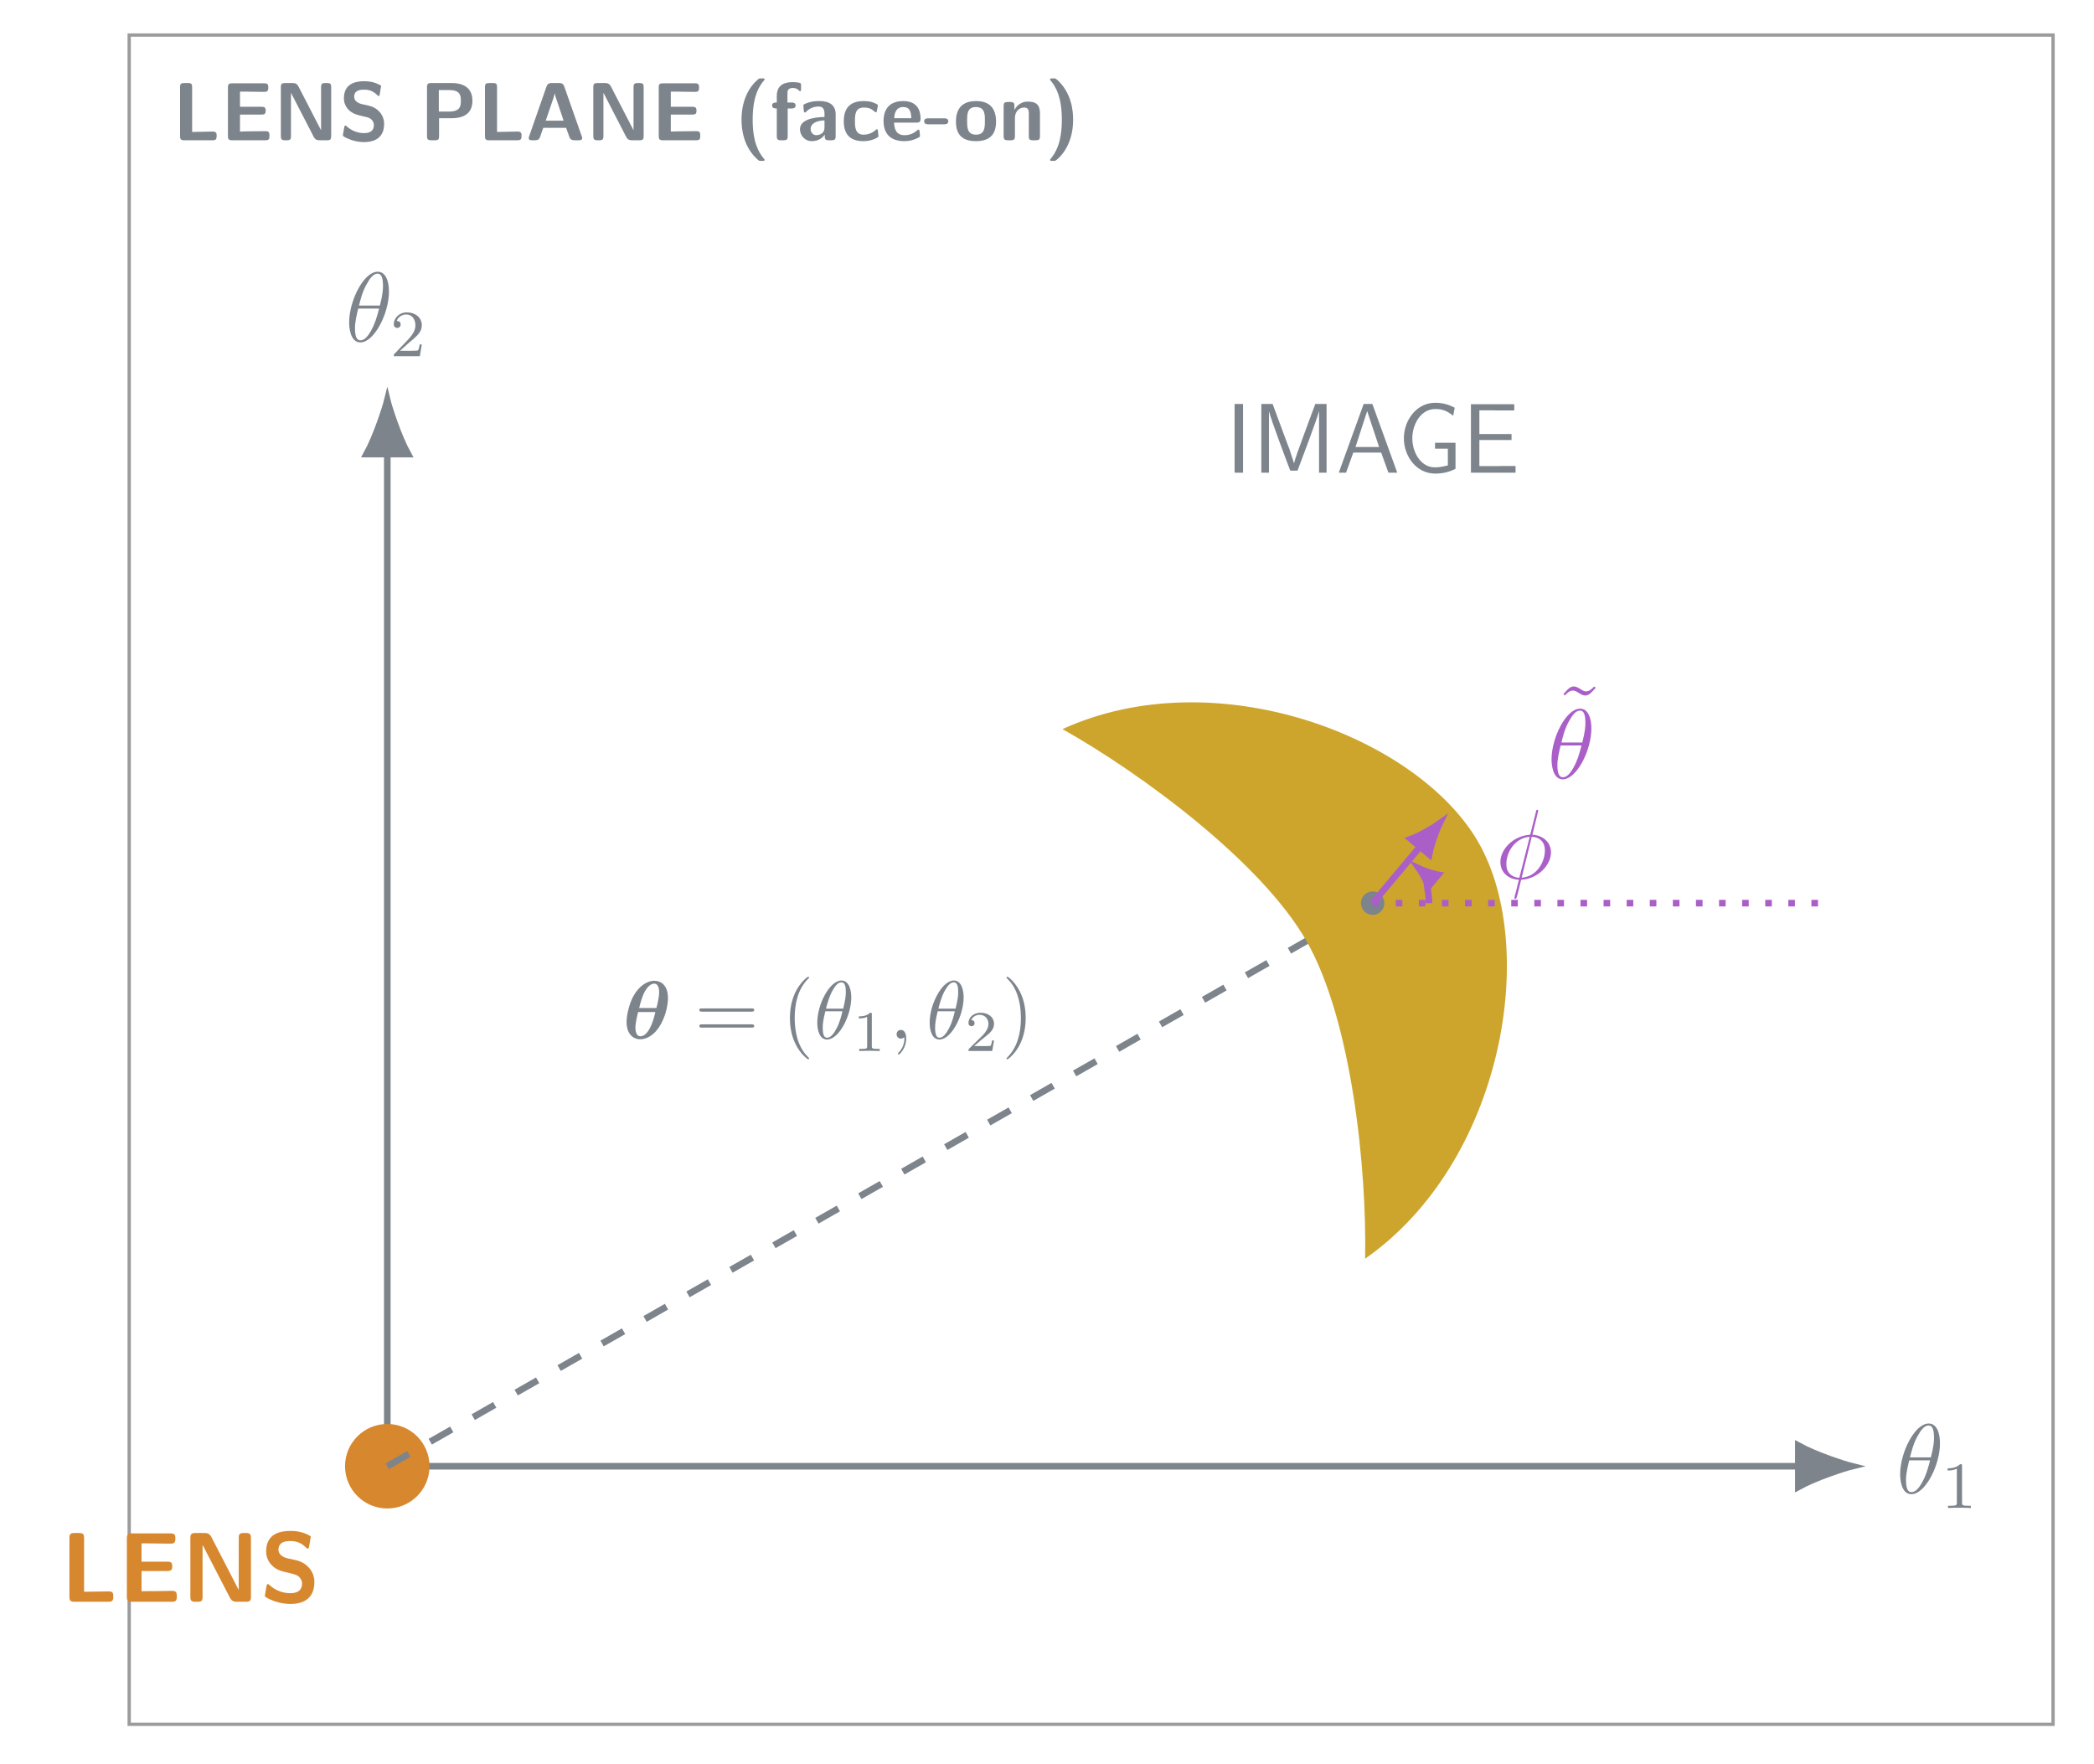
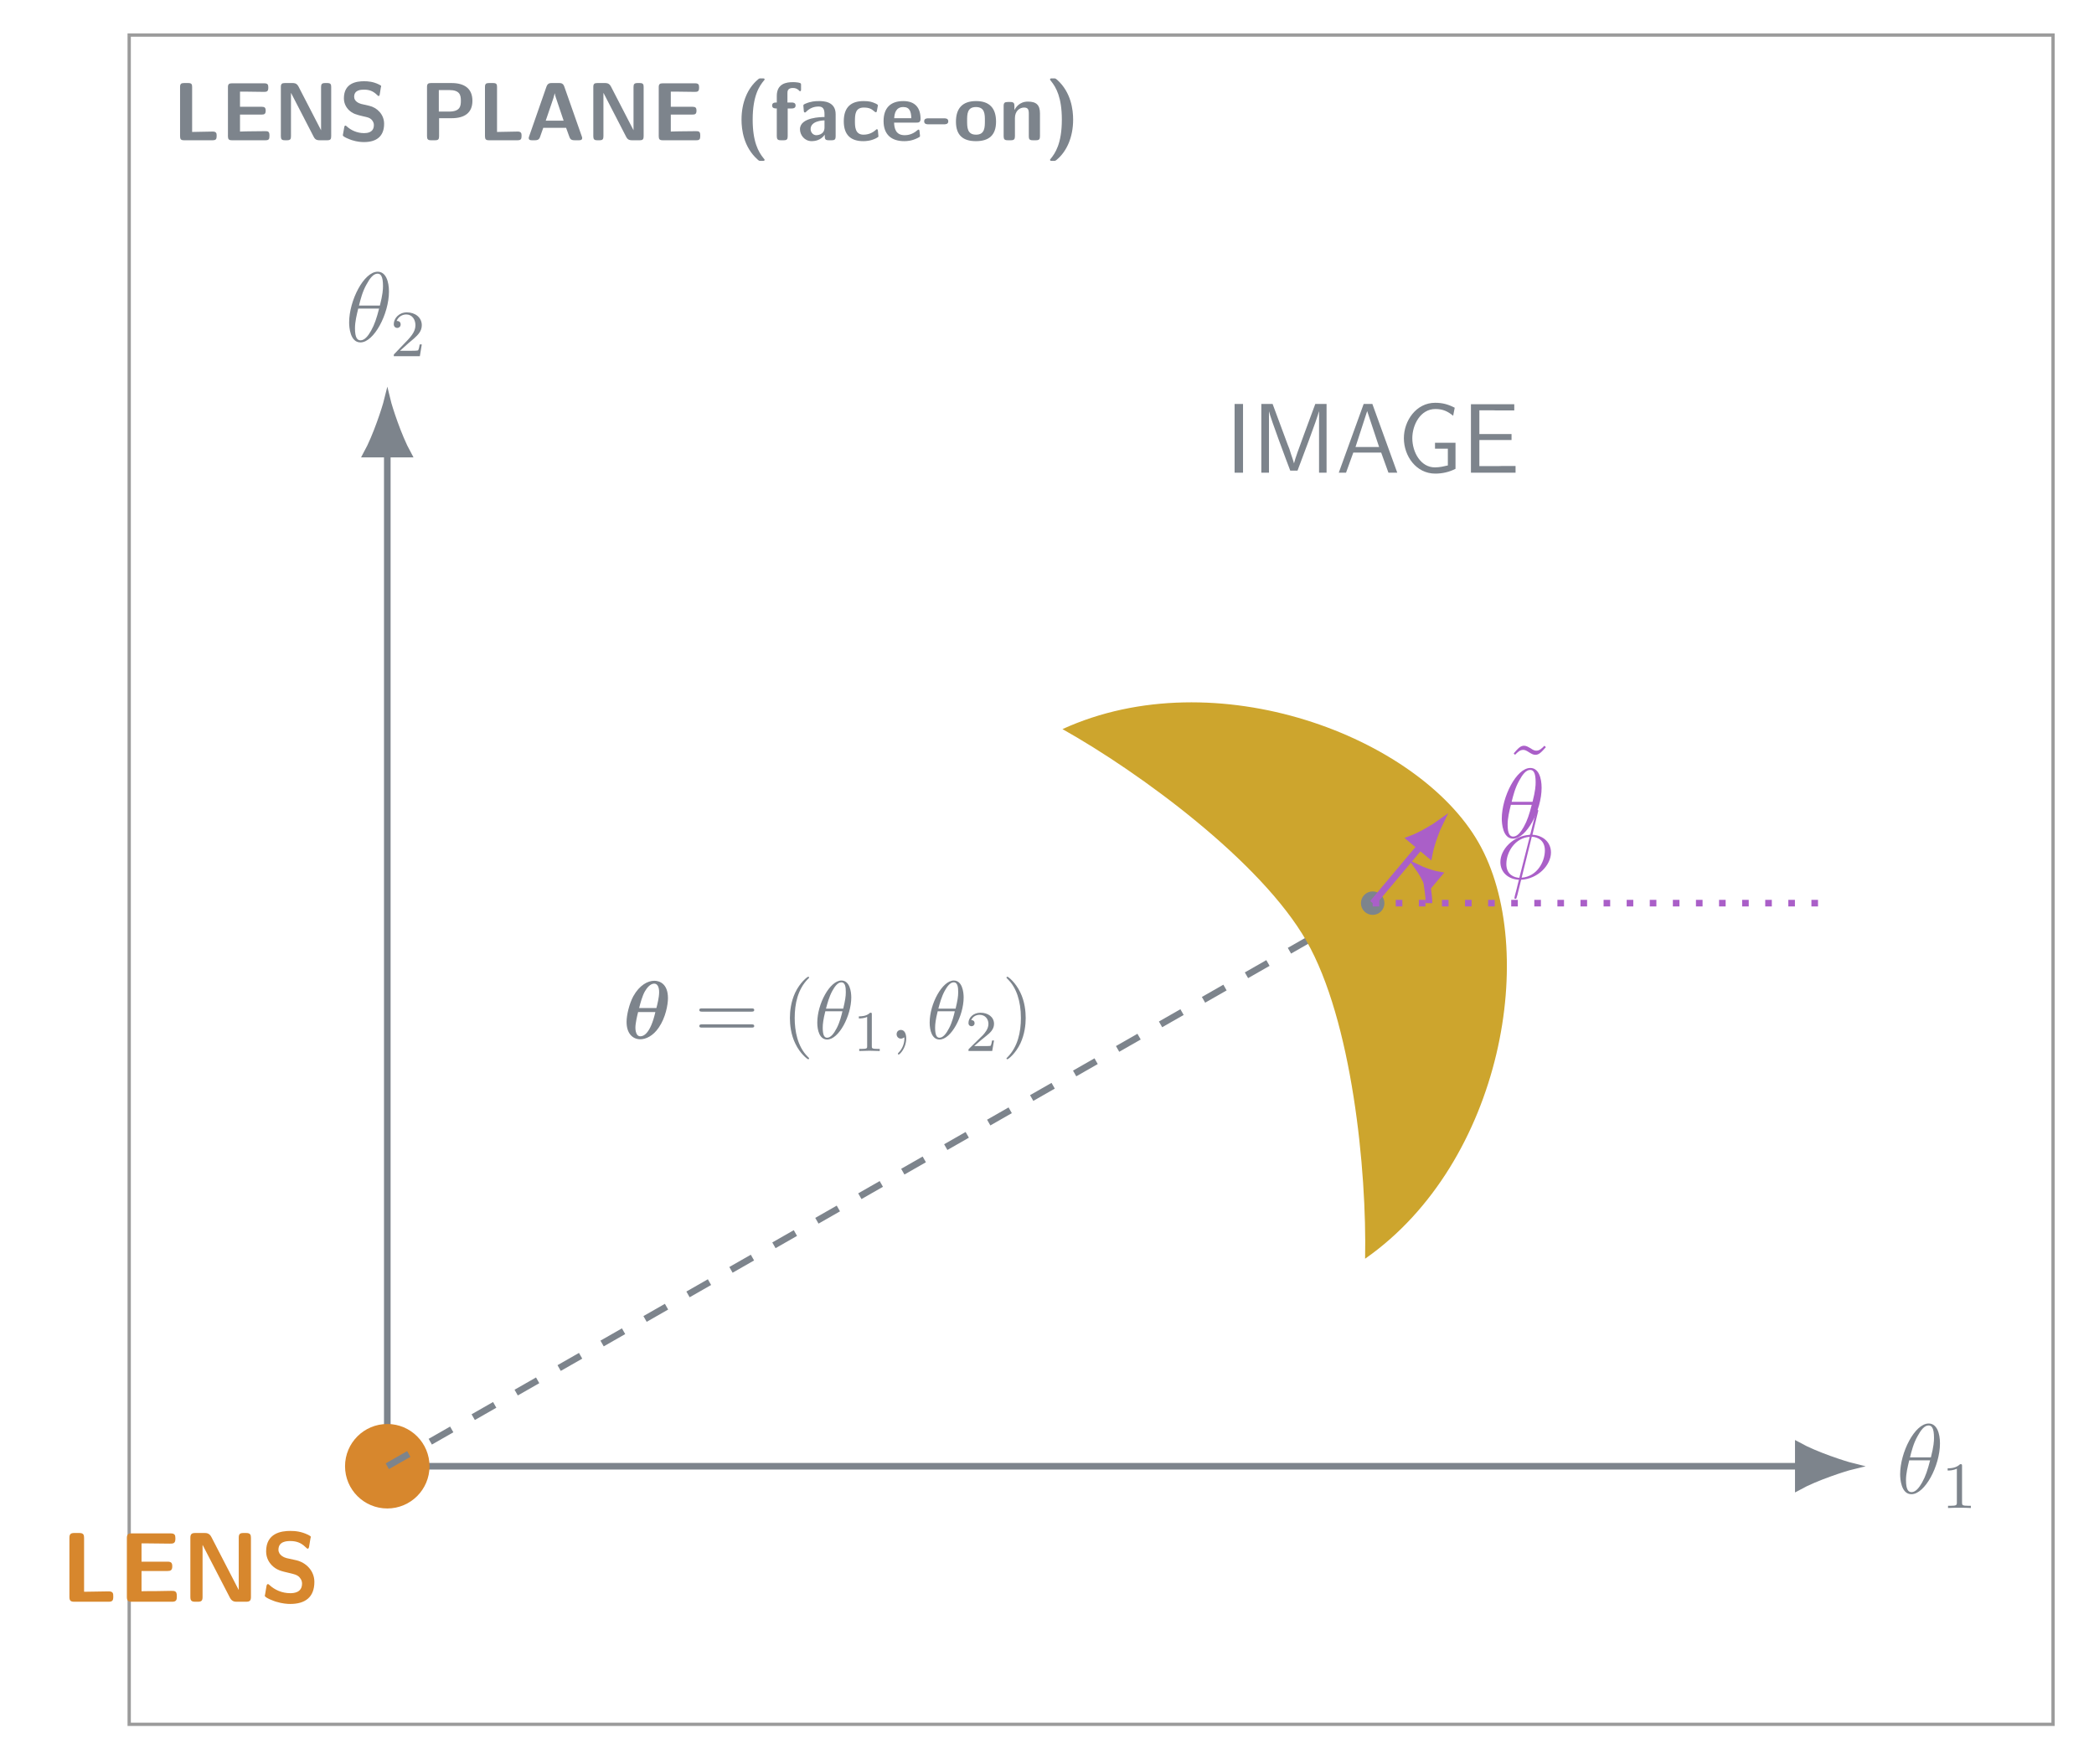
<svg xmlns="http://www.w3.org/2000/svg" xmlns:xlink="http://www.w3.org/1999/xlink" width="252.236pt" height="212.463pt" viewBox="0 0 252.236 212.463" version="1.2">
  <defs>
    <g>
      <symbol overflow="visible" id="glyph0-0">
        <path style="stroke:none;" d="" />
      </symbol>
      <symbol overflow="visible" id="glyph0-1">
        <path style="stroke:none;" d="M 2.359 -1 L 2.359 -6.422 C 2.359 -6.734 2.297 -6.891 1.891 -6.891 L 1.375 -6.891 C 1.031 -6.891 0.906 -6.781 0.906 -6.422 L 0.906 -0.484 C 0.906 -0.125 1.016 0 1.375 0 L 4.828 0 C 5.203 0 5.312 -0.125 5.312 -0.484 L 5.312 -0.562 C 5.312 -0.797 5.297 -1.047 4.844 -1.047 Z M 2.359 -1 " />
      </symbol>
      <symbol overflow="visible" id="glyph0-2">
        <path style="stroke:none;" d="M 2.359 -3.094 L 4.984 -3.094 C 5.281 -3.094 5.453 -3.156 5.453 -3.562 C 5.453 -3.922 5.328 -4.031 4.984 -4.031 L 2.359 -4.031 L 2.359 -5.859 L 2.859 -5.859 C 3.625 -5.859 4.406 -5.828 5.188 -5.828 C 5.531 -5.828 5.766 -5.828 5.766 -6.312 L 5.766 -6.391 C 5.766 -6.703 5.688 -6.859 5.281 -6.859 L 1.375 -6.859 C 1.031 -6.859 0.906 -6.75 0.906 -6.391 L 0.906 -0.484 C 0.906 -0.125 1.016 0 1.375 0 L 5.438 0 C 5.812 0 5.906 -0.125 5.906 -0.484 L 5.906 -0.609 C 5.906 -1.094 5.688 -1.094 5.359 -1.094 C 4.844 -1.094 4.328 -1.078 3.812 -1.078 C 3.562 -1.078 2.547 -1.062 2.359 -1.047 Z M 2.359 -3.094 " />
      </symbol>
      <symbol overflow="visible" id="glyph0-3">
        <path style="stroke:none;" d="M 3.016 -6.5 C 2.797 -6.891 2.5 -6.891 2.312 -6.891 L 1.375 -6.891 C 1.031 -6.891 0.906 -6.781 0.906 -6.422 L 0.906 -0.484 C 0.906 -0.125 1.016 0 1.375 0 L 1.656 0 C 2.031 0 2.125 -0.125 2.125 -0.484 L 2.125 -5.688 L 2.141 -5.688 L 4.875 -0.391 C 5.078 0 5.375 0 5.578 0 L 6.5 0 C 6.875 0 6.969 -0.125 6.969 -0.484 L 6.969 -6.422 C 6.969 -6.734 6.906 -6.891 6.5 -6.891 L 6.234 -6.891 C 5.859 -6.891 5.75 -6.766 5.75 -6.422 L 5.75 -1.203 Z M 3.016 -6.5 " />
      </symbol>
      <symbol overflow="visible" id="glyph0-4">
        <path style="stroke:none;" d="M 2.688 -4.375 C 2.469 -4.438 1.844 -4.656 1.844 -5.234 C 1.844 -6.078 2.688 -6.094 3.031 -6.094 C 3.594 -6.094 4.078 -5.969 4.578 -5.484 C 4.734 -5.344 4.734 -5.328 4.781 -5.328 C 4.844 -5.328 4.891 -5.359 4.922 -5.5 L 5.062 -6.375 C 5.094 -6.453 5.094 -6.469 5.094 -6.5 C 5.094 -6.578 5.078 -6.594 4.828 -6.719 C 4.125 -7.062 3.531 -7.109 3.031 -7.109 C 2.141 -7.109 0.609 -6.906 0.609 -5.047 C 0.609 -4.344 0.969 -3.891 1.156 -3.688 C 1.672 -3.172 2.141 -3.078 2.906 -2.891 C 3.469 -2.766 3.688 -2.719 3.906 -2.516 C 4 -2.422 4.219 -2.203 4.219 -1.828 C 4.219 -0.891 3.359 -0.859 3.031 -0.859 C 2.203 -0.859 1.469 -1.203 0.969 -1.656 C 0.859 -1.766 0.828 -1.766 0.797 -1.766 C 0.734 -1.766 0.688 -1.734 0.656 -1.594 L 0.5 -0.719 C 0.484 -0.641 0.484 -0.625 0.484 -0.594 C 0.484 -0.391 1.516 -0.031 1.562 -0.016 C 2.234 0.203 2.766 0.219 3.031 0.219 C 4.516 0.219 5.453 -0.453 5.453 -1.984 C 5.453 -3.094 4.625 -3.938 3.641 -4.156 Z M 2.688 -4.375 " />
      </symbol>
      <symbol overflow="visible" id="glyph0-5">
        <path style="stroke:none;" d="M 2.359 -2.656 L 3.875 -2.656 C 5.438 -2.656 6.375 -3.312 6.375 -4.75 C 6.375 -6.25 5.391 -6.891 3.859 -6.891 L 1.375 -6.891 C 1.031 -6.891 0.906 -6.781 0.906 -6.422 L 0.906 -0.484 C 0.906 -0.125 1.016 0 1.375 0 L 1.891 0 C 2.266 0 2.359 -0.125 2.359 -0.484 Z M 3.562 -6.047 C 4.859 -6.047 4.984 -5.453 4.984 -4.75 C 4.984 -4.078 4.875 -3.453 3.547 -3.453 L 2.328 -3.453 L 2.328 -6.047 Z M 3.562 -6.047 " />
      </symbol>
      <symbol overflow="visible" id="glyph0-6">
        <path style="stroke:none;" d="M 4.703 -6.469 C 4.562 -6.891 4.266 -6.891 4.078 -6.891 L 3.203 -6.891 C 3 -6.891 2.719 -6.891 2.562 -6.469 L 0.469 -0.469 C 0.422 -0.344 0.422 -0.312 0.422 -0.266 C 0.422 0 0.672 0 0.812 0 L 1.156 0 C 1.344 0 1.656 0 1.781 -0.391 L 2.172 -1.5 L 4.922 -1.5 L 5.266 -0.547 C 5.391 -0.203 5.453 0 5.938 0 L 6.469 0 C 6.609 0 6.859 0 6.859 -0.266 C 6.859 -0.312 6.859 -0.344 6.812 -0.469 Z M 3.188 -4.469 C 3.344 -4.906 3.469 -5.281 3.547 -5.641 L 3.562 -5.641 C 3.609 -5.391 3.609 -5.375 3.688 -5.141 L 4.625 -2.359 L 2.469 -2.359 Z M 3.188 -4.469 " />
      </symbol>
      <symbol overflow="visible" id="glyph0-7">
        <path style="stroke:none;" d="M 3.188 -7.453 C 3.016 -7.453 2.984 -7.453 2.812 -7.297 C 1.625 -6.297 0.859 -4.594 0.859 -2.484 C 0.859 -1.281 1.109 0.797 2.766 2.297 C 2.969 2.484 2.984 2.484 3.188 2.484 L 3.375 2.484 C 3.531 2.484 3.641 2.484 3.641 2.359 C 3.641 2.328 3.641 2.312 3.516 2.172 C 2.891 1.406 2.203 0.188 2.203 -2.484 C 2.203 -5.406 3.031 -6.562 3.578 -7.219 C 3.625 -7.266 3.641 -7.281 3.641 -7.328 C 3.641 -7.453 3.531 -7.453 3.375 -7.453 Z M 3.188 -7.453 " />
      </symbol>
      <symbol overflow="visible" id="glyph0-8">
        <path style="stroke:none;" d="M 2.172 -3.828 L 2.656 -3.828 C 2.766 -3.828 3.125 -3.828 3.125 -4.188 C 3.125 -4.547 2.766 -4.547 2.656 -4.547 L 2.141 -4.547 L 2.141 -5.641 C 2.141 -5.891 2.141 -6.297 2.797 -6.297 C 3.109 -6.297 3.312 -6.203 3.516 -6.016 C 3.578 -5.938 3.609 -5.906 3.656 -5.906 C 3.781 -5.906 3.781 -6.016 3.781 -6.172 L 3.781 -6.625 C 3.781 -6.859 3.781 -6.875 3.438 -6.953 C 3.156 -7 2.938 -7 2.797 -7 C 2.047 -7 0.859 -6.844 0.859 -5.344 L 0.859 -4.547 C 0.641 -4.547 0.297 -4.547 0.297 -4.188 C 0.297 -3.828 0.641 -3.828 0.859 -3.828 L 0.859 -0.484 C 0.859 -0.125 0.969 0 1.328 0 L 1.703 0 C 2.078 0 2.172 -0.125 2.172 -0.484 Z M 2.172 -3.828 " />
      </symbol>
      <symbol overflow="visible" id="glyph0-9">
        <path style="stroke:none;" d="M 4.609 -3.141 C 4.609 -4.703 3.094 -4.719 2.609 -4.719 C 2.141 -4.719 1.641 -4.688 0.969 -4.406 C 0.766 -4.312 0.719 -4.281 0.719 -4.172 C 0.719 -4.109 0.781 -3.531 0.781 -3.453 C 0.797 -3.391 0.844 -3.344 0.922 -3.344 C 0.969 -3.344 1 -3.375 1.031 -3.406 C 1.453 -3.844 1.953 -4.062 2.562 -4.062 C 3.094 -4.062 3.266 -3.734 3.266 -3.156 L 3.266 -2.797 C 2.906 -2.797 0.312 -2.781 0.312 -1.328 C 0.312 -0.625 0.859 0.109 1.734 0.109 C 2.078 0.109 2.828 0.016 3.297 -0.672 L 3.297 -0.484 C 3.297 -0.156 3.359 0 3.766 0 L 4.141 0 C 4.516 0 4.609 -0.125 4.609 -0.484 Z M 3.266 -1.531 C 3.266 -0.609 2.312 -0.609 2.281 -0.609 C 1.875 -0.609 1.594 -0.969 1.594 -1.344 C 1.594 -2.312 2.984 -2.391 3.266 -2.391 Z M 3.266 -1.531 " />
      </symbol>
      <symbol overflow="visible" id="glyph0-10">
        <path style="stroke:none;" d="M 4.547 -0.5 C 4.547 -0.609 4.5 -1.062 4.484 -1.188 C 4.484 -1.219 4.469 -1.328 4.359 -1.328 C 4.328 -1.328 4.297 -1.328 4.203 -1.219 C 4.031 -1.078 3.562 -0.672 2.75 -0.672 C 1.719 -0.672 1.719 -1.672 1.719 -2.312 C 1.719 -3.109 1.766 -3.938 2.781 -3.938 C 3.422 -3.938 3.703 -3.781 4.047 -3.484 C 4.172 -3.375 4.188 -3.375 4.234 -3.375 C 4.328 -3.375 4.359 -3.469 4.359 -3.516 C 4.375 -3.594 4.484 -4.141 4.484 -4.188 C 4.484 -4.281 4.406 -4.328 4.25 -4.406 C 3.766 -4.625 3.469 -4.719 2.766 -4.719 C 1.297 -4.719 0.375 -4.031 0.375 -2.281 C 0.375 -0.641 1.219 0.109 2.719 0.109 C 2.984 0.109 3.594 0.094 4.25 -0.234 C 4.531 -0.391 4.547 -0.391 4.547 -0.5 Z M 4.547 -0.5 " />
      </symbol>
      <symbol overflow="visible" id="glyph0-11">
        <path style="stroke:none;" d="M 4.281 -2.125 C 4.516 -2.125 4.766 -2.141 4.766 -2.578 C 4.766 -3.859 4.156 -4.719 2.688 -4.719 C 1.094 -4.719 0.312 -3.828 0.312 -2.312 C 0.312 -0.688 1.25 0.109 2.812 0.109 C 3.188 0.109 3.75 0.062 4.406 -0.266 C 4.625 -0.375 4.703 -0.406 4.703 -0.531 C 4.703 -0.594 4.672 -0.891 4.656 -0.969 C 4.625 -1.266 4.609 -1.281 4.516 -1.281 C 4.484 -1.281 4.469 -1.281 4.359 -1.188 C 3.766 -0.672 3.172 -0.609 2.859 -0.609 C 1.734 -0.609 1.609 -1.484 1.578 -2.125 Z M 1.594 -2.656 C 1.625 -3.266 1.812 -4 2.688 -4 C 3.484 -4 3.625 -3.422 3.656 -2.656 Z M 1.594 -2.656 " />
      </symbol>
      <symbol overflow="visible" id="glyph0-12">
        <path style="stroke:none;" d="M 2.547 -1.922 C 2.672 -1.922 3.031 -1.922 3.031 -2.281 C 3.031 -2.641 2.672 -2.641 2.547 -2.641 L 0.594 -2.641 C 0.484 -2.641 0.125 -2.641 0.125 -2.281 C 0.125 -1.922 0.484 -1.922 0.594 -1.922 Z M 2.547 -1.922 " />
      </symbol>
      <symbol overflow="visible" id="glyph0-13">
        <path style="stroke:none;" d="M 5.141 -2.234 C 5.141 -3.859 4.359 -4.719 2.734 -4.719 C 1.078 -4.719 0.312 -3.828 0.312 -2.234 C 0.312 -0.609 1.156 0.109 2.719 0.109 C 4.281 0.109 5.141 -0.609 5.141 -2.234 Z M 2.734 -0.672 C 1.656 -0.672 1.656 -1.562 1.656 -2.359 C 1.656 -3.125 1.656 -4 2.719 -4 C 3.797 -4 3.797 -3.125 3.797 -2.359 C 3.797 -1.562 3.797 -0.672 2.734 -0.672 Z M 2.734 -0.672 " />
      </symbol>
      <symbol overflow="visible" id="glyph0-14">
        <path style="stroke:none;" d="M 4.969 -3.234 C 4.969 -4.25 4.531 -4.656 3.516 -4.656 C 2.469 -4.656 2.031 -3.906 1.891 -3.641 L 1.891 -4.141 C 1.891 -4.453 1.812 -4.609 1.406 -4.609 L 1.078 -4.609 C 0.719 -4.609 0.594 -4.5 0.594 -4.141 L 0.594 -0.484 C 0.594 -0.125 0.703 0 1.078 0 L 1.469 0 C 1.844 0 1.953 -0.125 1.953 -0.484 L 1.953 -2.672 C 1.953 -3.531 2.531 -3.938 3.047 -3.938 C 3.516 -3.938 3.625 -3.719 3.625 -3.203 L 3.625 -0.484 C 3.625 -0.156 3.688 0 4.094 0 L 4.484 0 C 4.875 0 4.969 -0.125 4.969 -0.484 Z M 4.969 -3.234 " />
      </symbol>
      <symbol overflow="visible" id="glyph0-15">
        <path style="stroke:none;" d="M 0.875 -7.453 C 0.719 -7.453 0.609 -7.453 0.609 -7.328 C 0.609 -7.297 0.609 -7.281 0.719 -7.141 C 1.344 -6.375 2.031 -5.156 2.031 -2.484 C 2.031 0.422 1.219 1.578 0.672 2.25 C 0.609 2.312 0.609 2.328 0.609 2.359 C 0.609 2.484 0.719 2.484 0.875 2.484 L 1.047 2.484 C 1.234 2.484 1.25 2.484 1.438 2.328 C 2.625 1.328 3.391 -0.375 3.391 -2.484 C 3.391 -3.688 3.141 -5.766 1.484 -7.266 C 1.266 -7.453 1.25 -7.453 1.047 -7.453 Z M 0.875 -7.453 " />
      </symbol>
      <symbol overflow="visible" id="glyph1-0">
        <path style="stroke:none;" d="" />
      </symbol>
      <symbol overflow="visible" id="glyph1-1">
        <path style="stroke:none;" d="M 5.281 -6 C 5.281 -7.219 4.906 -8.391 3.922 -8.391 C 2.25 -8.391 0.484 -4.906 0.484 -2.281 C 0.484 -1.734 0.594 0.125 1.844 0.125 C 3.469 0.125 5.281 -3.297 5.281 -6 Z M 1.672 -4.312 C 1.844 -5.016 2.094 -6.016 2.578 -6.859 C 2.969 -7.578 3.391 -8.156 3.906 -8.156 C 4.297 -8.156 4.562 -7.828 4.562 -6.672 C 4.562 -6.25 4.531 -5.656 4.188 -4.312 Z M 4.094 -3.953 C 3.797 -2.797 3.547 -2.031 3.125 -1.281 C 2.781 -0.672 2.359 -0.125 1.859 -0.125 C 1.484 -0.125 1.188 -0.406 1.188 -1.578 C 1.188 -2.359 1.391 -3.172 1.578 -3.953 Z M 4.094 -3.953 " />
      </symbol>
      <symbol overflow="visible" id="glyph1-2">
        <path style="stroke:none;" d="M 5.125 -8.172 C 5.125 -8.281 5.047 -8.281 5 -8.281 C 4.906 -8.281 4.891 -8.25 4.844 -8.047 L 4.203 -5.484 C 4.156 -5.328 4.156 -5.312 4.141 -5.312 C 4.125 -5.281 4.047 -5.266 4.016 -5.266 C 2.062 -5.109 0.562 -3.5 0.562 -2 C 0.562 -0.719 1.547 0.078 2.797 0.141 C 2.688 0.516 2.609 0.891 2.516 1.266 C 2.344 1.891 2.25 2.281 2.25 2.344 C 2.25 2.359 2.25 2.438 2.375 2.438 C 2.406 2.438 2.453 2.438 2.484 2.391 C 2.5 2.359 2.578 2.078 2.625 1.922 L 3.062 0.141 C 5.109 0.031 6.656 -1.641 6.656 -3.141 C 6.656 -4.344 5.75 -5.203 4.422 -5.281 Z M 4.344 -5.047 C 5.141 -5 5.922 -4.547 5.922 -3.391 C 5.922 -2.031 4.984 -0.25 3.125 -0.109 Z M 2.844 -0.094 C 2.266 -0.125 1.281 -0.438 1.281 -1.75 C 1.281 -3.25 2.375 -4.922 4.094 -5.031 Z M 2.844 -0.094 " />
      </symbol>
      <symbol overflow="visible" id="glyph2-0">
        <path style="stroke:none;" d="" />
      </symbol>
      <symbol overflow="visible" id="glyph2-1">
        <path style="stroke:none;" d="M 2.5 -5.062 C 2.5 -5.281 2.484 -5.281 2.266 -5.281 C 1.938 -4.969 1.516 -4.781 0.766 -4.781 L 0.766 -4.516 C 0.984 -4.516 1.406 -4.516 1.875 -4.734 L 1.875 -0.656 C 1.875 -0.359 1.844 -0.266 1.094 -0.266 L 0.812 -0.266 L 0.812 0 C 1.141 -0.031 1.828 -0.031 2.172 -0.031 C 2.531 -0.031 3.234 -0.031 3.562 0 L 3.562 -0.266 L 3.281 -0.266 C 2.516 -0.266 2.5 -0.359 2.5 -0.656 Z M 2.5 -5.062 " />
      </symbol>
      <symbol overflow="visible" id="glyph2-2">
        <path style="stroke:none;" d="M 2.25 -1.625 C 2.375 -1.734 2.703 -2 2.828 -2.109 C 3.328 -2.562 3.797 -3 3.797 -3.734 C 3.797 -4.672 3 -5.281 2 -5.281 C 1.047 -5.281 0.422 -4.562 0.422 -3.859 C 0.422 -3.469 0.734 -3.406 0.844 -3.406 C 1.016 -3.406 1.25 -3.531 1.25 -3.828 C 1.25 -4.25 0.859 -4.25 0.766 -4.25 C 1 -4.828 1.531 -5.031 1.922 -5.031 C 2.656 -5.031 3.031 -4.391 3.031 -3.734 C 3.031 -2.906 2.453 -2.297 1.516 -1.344 L 0.516 -0.297 C 0.422 -0.219 0.422 -0.203 0.422 0 L 3.562 0 L 3.797 -1.422 L 3.547 -1.422 C 3.516 -1.266 3.453 -0.859 3.359 -0.719 C 3.312 -0.656 2.719 -0.656 2.578 -0.656 L 1.172 -0.656 Z M 2.25 -1.625 " />
      </symbol>
      <symbol overflow="visible" id="glyph3-0">
        <path style="stroke:none;" d="" />
      </symbol>
      <symbol overflow="visible" id="glyph3-1">
        <path style="stroke:none;" d="M 2.844 -1.203 L 2.844 -7.703 C 2.844 -8.078 2.75 -8.281 2.266 -8.281 L 1.656 -8.281 C 1.234 -8.281 1.078 -8.141 1.078 -7.703 L 1.078 -0.578 C 1.078 -0.141 1.219 0 1.656 0 L 5.797 0 C 6.25 0 6.359 -0.156 6.359 -0.578 L 6.359 -0.672 C 6.359 -0.953 6.359 -1.25 5.812 -1.25 Z M 2.844 -1.203 " />
      </symbol>
      <symbol overflow="visible" id="glyph3-2">
        <path style="stroke:none;" d="M 2.844 -3.703 L 5.969 -3.703 C 6.344 -3.703 6.547 -3.797 6.547 -4.266 C 6.547 -4.703 6.391 -4.828 5.969 -4.828 L 2.844 -4.828 L 2.844 -7.031 L 3.422 -7.031 C 4.344 -7.031 5.297 -7 6.219 -7 C 6.641 -7 6.922 -7 6.922 -7.578 L 6.922 -7.672 C 6.922 -8.047 6.828 -8.234 6.344 -8.234 L 1.656 -8.234 C 1.234 -8.234 1.078 -8.109 1.078 -7.672 L 1.078 -0.578 C 1.078 -0.141 1.219 0 1.656 0 L 6.516 0 C 6.969 0 7.094 -0.156 7.094 -0.578 L 7.094 -0.734 C 7.094 -1.312 6.812 -1.312 6.422 -1.312 C 5.812 -1.312 5.203 -1.281 4.578 -1.281 C 4.281 -1.281 3.047 -1.281 2.844 -1.266 Z M 2.844 -3.703 " />
      </symbol>
      <symbol overflow="visible" id="glyph3-3">
        <path style="stroke:none;" d="M 3.609 -7.797 C 3.359 -8.281 3 -8.281 2.766 -8.281 L 1.656 -8.281 C 1.234 -8.281 1.078 -8.141 1.078 -7.703 L 1.078 -0.578 C 1.078 -0.141 1.219 0 1.656 0 L 1.984 0 C 2.438 0 2.547 -0.156 2.547 -0.578 L 2.547 -6.828 L 2.562 -6.828 L 5.844 -0.484 C 6.094 0 6.453 0 6.688 0 L 7.797 0 C 8.25 0 8.375 -0.156 8.375 -0.578 L 8.375 -7.703 C 8.375 -8.078 8.281 -8.281 7.797 -8.281 L 7.469 -8.281 C 7.016 -8.281 6.906 -8.125 6.906 -7.703 L 6.906 -1.438 L 6.891 -1.438 Z M 3.609 -7.797 " />
      </symbol>
      <symbol overflow="visible" id="glyph3-4">
        <path style="stroke:none;" d="M 3.219 -5.25 C 2.953 -5.312 2.219 -5.594 2.219 -6.266 C 2.219 -7.281 3.234 -7.312 3.641 -7.312 C 4.297 -7.312 4.906 -7.156 5.484 -6.578 C 5.672 -6.406 5.688 -6.391 5.734 -6.391 C 5.812 -6.391 5.859 -6.422 5.906 -6.609 L 6.078 -7.641 C 6.109 -7.734 6.109 -7.766 6.109 -7.797 C 6.109 -7.891 6.094 -7.906 5.797 -8.062 C 4.953 -8.469 4.25 -8.531 3.641 -8.531 C 2.578 -8.531 0.734 -8.281 0.734 -6.062 C 0.734 -5.203 1.172 -4.656 1.391 -4.422 C 2 -3.797 2.562 -3.688 3.5 -3.469 C 4.156 -3.312 4.422 -3.25 4.688 -3.016 C 4.797 -2.891 5.062 -2.641 5.062 -2.188 C 5.062 -1.078 4.031 -1.031 3.641 -1.031 C 2.641 -1.031 1.766 -1.438 1.172 -1.984 C 1.031 -2.125 1 -2.125 0.953 -2.125 C 0.875 -2.125 0.828 -2.094 0.781 -1.906 L 0.609 -0.875 C 0.578 -0.781 0.578 -0.75 0.578 -0.719 C 0.578 -0.469 1.828 -0.031 1.891 -0.016 C 2.688 0.234 3.328 0.266 3.641 0.266 C 5.422 0.266 6.547 -0.531 6.547 -2.391 C 6.547 -3.719 5.562 -4.719 4.359 -5 Z M 3.219 -5.25 " />
      </symbol>
      <symbol overflow="visible" id="glyph4-0">
        <path style="stroke:none;" d="" />
      </symbol>
      <symbol overflow="visible" id="glyph4-1">
        <path style="stroke:none;" d="M 5.438 -4.875 C 5.438 -6.625 4.406 -6.969 3.797 -6.969 C 3.016 -6.969 2.016 -6.453 1.266 -5.109 C 0.766 -4.172 0.453 -2.828 0.453 -2.016 C 0.453 -0.578 1.219 0.078 2.109 0.078 C 2.766 0.078 3.641 -0.312 4.328 -1.328 C 5.172 -2.547 5.438 -4.125 5.438 -4.875 Z M 1.969 -3.688 C 2.109 -4.266 2.359 -5.172 2.656 -5.688 C 2.891 -6.094 3.297 -6.625 3.781 -6.625 C 4.188 -6.625 4.375 -6.188 4.375 -5.594 C 4.375 -4.969 4.156 -4.109 4.047 -3.688 Z M 3.922 -3.203 C 3.312 -0.547 2.469 -0.281 2.125 -0.281 C 1.984 -0.281 1.781 -0.312 1.641 -0.625 C 1.516 -0.891 1.516 -1.281 1.516 -1.297 C 1.516 -1.859 1.734 -2.781 1.844 -3.203 Z M 3.922 -3.203 " />
      </symbol>
      <symbol overflow="visible" id="glyph5-0">
        <path style="stroke:none;" d="" />
      </symbol>
      <symbol overflow="visible" id="glyph5-1">
        <path style="stroke:none;" d="M 6.828 -3.25 C 6.969 -3.25 7.172 -3.25 7.172 -3.453 C 7.172 -3.641 6.969 -3.641 6.844 -3.641 L 0.891 -3.641 C 0.75 -3.641 0.562 -3.641 0.562 -3.453 C 0.562 -3.25 0.75 -3.25 0.891 -3.25 Z M 6.844 -1.328 C 6.969 -1.328 7.172 -1.328 7.172 -1.516 C 7.172 -1.719 6.969 -1.719 6.828 -1.719 L 0.891 -1.719 C 0.75 -1.719 0.562 -1.719 0.562 -1.516 C 0.562 -1.328 0.75 -1.328 0.891 -1.328 Z M 6.844 -1.328 " />
      </symbol>
      <symbol overflow="visible" id="glyph5-2">
        <path style="stroke:none;" d="M 3.297 2.391 C 3.297 2.359 3.297 2.328 3.125 2.172 C 1.875 0.922 1.562 -0.969 1.562 -2.484 C 1.562 -4.219 1.938 -5.938 3.156 -7.188 C 3.297 -7.297 3.297 -7.328 3.297 -7.359 C 3.297 -7.422 3.25 -7.453 3.188 -7.453 C 3.094 -7.453 2.203 -6.781 1.609 -5.516 C 1.109 -4.422 0.984 -3.312 0.984 -2.484 C 0.984 -1.703 1.094 -0.5 1.641 0.609 C 2.234 1.844 3.094 2.484 3.188 2.484 C 3.25 2.484 3.297 2.453 3.297 2.391 Z M 3.297 2.391 " />
      </symbol>
      <symbol overflow="visible" id="glyph5-3">
        <path style="stroke:none;" d="M 2.875 -2.484 C 2.875 -3.266 2.766 -4.469 2.219 -5.578 C 1.625 -6.812 0.766 -7.453 0.672 -7.453 C 0.609 -7.453 0.562 -7.406 0.562 -7.359 C 0.562 -7.328 0.562 -7.297 0.75 -7.125 C 1.734 -6.141 2.297 -4.562 2.297 -2.484 C 2.297 -0.781 1.922 0.969 0.703 2.219 C 0.562 2.328 0.562 2.359 0.562 2.391 C 0.562 2.438 0.609 2.484 0.672 2.484 C 0.766 2.484 1.656 1.812 2.25 0.547 C 2.75 -0.547 2.875 -1.656 2.875 -2.484 Z M 2.875 -2.484 " />
      </symbol>
      <symbol overflow="visible" id="glyph6-0">
        <path style="stroke:none;" d="" />
      </symbol>
      <symbol overflow="visible" id="glyph6-1">
        <path style="stroke:none;" d="M 4.516 -4.969 C 4.516 -5.625 4.344 -7 3.328 -7 C 1.953 -7 0.422 -4.203 0.422 -1.922 C 0.422 -1 0.703 0.109 1.609 0.109 C 3.016 0.109 4.516 -2.75 4.516 -4.969 Z M 1.469 -3.609 C 1.641 -4.25 1.844 -5.031 2.234 -5.75 C 2.5 -6.234 2.875 -6.781 3.312 -6.781 C 3.812 -6.781 3.859 -6.156 3.859 -5.578 C 3.859 -5.094 3.781 -4.594 3.547 -3.609 Z M 3.453 -3.297 C 3.344 -2.828 3.141 -1.984 2.766 -1.266 C 2.422 -0.594 2.031 -0.109 1.609 -0.109 C 1.281 -0.109 1.078 -0.391 1.078 -1.328 C 1.078 -1.734 1.141 -2.312 1.391 -3.297 Z M 3.453 -3.297 " />
      </symbol>
      <symbol overflow="visible" id="glyph6-2">
        <path style="stroke:none;" d="M 2.016 -0.016 C 2.016 -0.672 1.766 -1.047 1.375 -1.047 C 1.047 -1.047 0.859 -0.812 0.859 -0.531 C 0.859 -0.266 1.047 0 1.375 0 C 1.5 0 1.625 -0.047 1.734 -0.125 C 1.766 -0.156 1.766 -0.156 1.781 -0.156 C 1.781 -0.156 1.797 -0.156 1.797 -0.016 C 1.797 0.719 1.453 1.328 1.125 1.656 C 1.016 1.766 1.016 1.781 1.016 1.812 C 1.016 1.875 1.062 1.922 1.109 1.922 C 1.219 1.922 2.016 1.156 2.016 -0.016 Z M 2.016 -0.016 " />
      </symbol>
      <symbol overflow="visible" id="glyph7-0">
        <path style="stroke:none;" d="" />
      </symbol>
      <symbol overflow="visible" id="glyph7-1">
        <path style="stroke:none;" d="M 2.328 -4.422 C 2.328 -4.609 2.312 -4.609 2.125 -4.609 C 1.672 -4.172 1.047 -4.172 0.766 -4.172 L 0.766 -3.922 C 0.922 -3.922 1.391 -3.922 1.766 -4.109 L 1.766 -0.562 C 1.766 -0.344 1.766 -0.25 1.078 -0.25 L 0.812 -0.25 L 0.812 0 C 0.938 0 1.781 -0.031 2.047 -0.031 C 2.266 -0.031 3.141 0 3.281 0 L 3.281 -0.25 L 3.031 -0.25 C 2.328 -0.25 2.328 -0.344 2.328 -0.562 Z M 2.328 -4.422 " />
      </symbol>
      <symbol overflow="visible" id="glyph7-2">
        <path style="stroke:none;" d="M 3.516 -1.266 L 3.281 -1.266 C 3.25 -1.109 3.188 -0.703 3.094 -0.625 C 3.031 -0.594 2.5 -0.594 2.406 -0.594 L 1.125 -0.594 C 1.859 -1.234 2.094 -1.438 2.516 -1.766 C 3.031 -2.172 3.516 -2.594 3.516 -3.266 C 3.516 -4.109 2.781 -4.609 1.891 -4.609 C 1.016 -4.609 0.438 -4.016 0.438 -3.375 C 0.438 -3.016 0.734 -2.984 0.812 -2.984 C 0.969 -2.984 1.172 -3.094 1.172 -3.344 C 1.172 -3.484 1.125 -3.719 0.766 -3.719 C 0.984 -4.219 1.453 -4.359 1.781 -4.359 C 2.469 -4.359 2.844 -3.828 2.844 -3.266 C 2.844 -2.656 2.406 -2.172 2.188 -1.922 L 0.5 -0.266 C 0.438 -0.203 0.438 -0.188 0.438 0 L 3.297 0 Z M 3.516 -1.266 " />
      </symbol>
      <symbol overflow="visible" id="glyph8-0">
        <path style="stroke:none;" d="" />
      </symbol>
      <symbol overflow="visible" id="glyph8-1">
        <path style="stroke:none;" d="M 2.094 -8.281 L 1.078 -8.281 L 1.078 0 L 2.094 0 Z M 2.094 -8.281 " />
      </symbol>
      <symbol overflow="visible" id="glyph8-2">
        <path style="stroke:none;" d="M 2.484 -8.281 L 1.125 -8.281 L 1.125 0 L 2.047 0 L 2.047 -7.359 L 2.062 -7.359 C 2.234 -6.547 4.156 -1.438 4.609 -0.25 L 5.484 -0.25 C 5.875 -1.281 7.844 -6.469 8.062 -7.375 L 8.078 -7.375 L 8.078 0 L 8.984 0 L 8.984 -8.281 L 7.625 -8.281 L 6.266 -4.609 C 5.656 -2.938 5.188 -1.688 5.062 -1.125 C 5.016 -1.328 4.859 -1.781 4.703 -2.234 C 4.5 -2.891 4.5 -2.906 4.297 -3.391 Z M 2.484 -8.281 " />
      </symbol>
      <symbol overflow="visible" id="glyph8-3">
        <path style="stroke:none;" d="M 4.375 -8.281 L 3.328 -8.281 L 0.328 0 L 1.203 0 L 2.078 -2.422 L 5.438 -2.422 L 6.312 0 L 7.375 0 Z M 3.75 -7.422 L 5.188 -3.094 L 2.344 -3.094 Z M 3.75 -7.422 " />
      </symbol>
      <symbol overflow="visible" id="glyph8-4">
        <path style="stroke:none;" d="M 7 -3.609 L 4.531 -3.609 L 4.531 -2.891 L 6.078 -2.891 L 6.078 -0.875 C 5.594 -0.766 5.109 -0.641 4.516 -0.641 C 2.797 -0.641 1.797 -2.484 1.797 -4.156 C 1.797 -5.75 2.766 -7.672 4.578 -7.672 C 5.484 -7.672 6.062 -7.391 6.719 -6.859 L 6.906 -7.828 C 6.109 -8.234 5.453 -8.422 4.547 -8.422 C 2.266 -8.422 0.781 -6.266 0.781 -4.156 C 0.781 -2 2.266 0.109 4.562 0.109 C 5.406 0.109 6.25 -0.078 7 -0.469 Z M 7 -3.609 " />
      </symbol>
      <symbol overflow="visible" id="glyph8-5">
        <path style="stroke:none;" d="M 5.969 -3.938 L 5.969 -4.656 L 2.094 -4.656 L 2.094 -7.516 L 3.719 -7.516 C 3.859 -7.516 4 -7.5 4.156 -7.5 L 6.297 -7.5 L 6.297 -8.25 L 1.078 -8.25 L 1.078 0 L 6.453 0 L 6.453 -0.812 L 4.891 -0.812 C 4.75 -0.812 4.609 -0.797 4.453 -0.797 L 2.094 -0.797 L 2.094 -3.938 Z M 5.969 -3.938 " />
      </symbol>
      <symbol overflow="visible" id="glyph9-0">
        <path style="stroke:none;" d="" />
      </symbol>
      <symbol overflow="visible" id="glyph9-1">
        <path style="stroke:none;" d="M 4.688 -7.922 C 4.344 -7.578 4.094 -7.328 3.703 -7.328 C 3.531 -7.328 3.359 -7.375 3 -7.625 C 2.75 -7.766 2.516 -7.922 2.234 -7.922 C 1.797 -7.922 1.531 -7.625 0.984 -7 L 1.141 -6.828 C 1.484 -7.172 1.734 -7.422 2.125 -7.422 C 2.297 -7.422 2.469 -7.375 2.844 -7.125 C 3.078 -6.984 3.312 -6.828 3.594 -6.828 C 4.031 -6.828 4.297 -7.125 4.859 -7.75 Z M 4.688 -7.922 " />
      </symbol>
    </g>
  </defs>
  <g id="surface1">
    <path style="fill:none;stroke-width:0.399;stroke-linecap:butt;stroke-linejoin:miter;stroke:rgb(60.782%,60.782%,60.782%);stroke-opacity:1;stroke-miterlimit:10;" d="M -31.182 -31.182 L -31.182 172.915 L 201.262 172.915 L 201.262 -31.182 Z M -31.182 -31.182 " transform="matrix(0.99698,0,0,-0.99698,46.6507,176.6153)" />
    <g style="fill:rgb(49.019%,51.764%,54.903%);fill-opacity:1;">
      <use xlink:href="#glyph0-1" x="20.784" y="16.894" />
      <use xlink:href="#glyph0-2" x="26.551" y="16.894" />
      <use xlink:href="#glyph0-3" x="32.925" y="16.894" />
      <use xlink:href="#glyph0-4" x="40.816" y="16.894" />
    </g>
    <g style="fill:rgb(49.019%,51.764%,54.903%);fill-opacity:1;">
      <use xlink:href="#glyph0-5" x="50.531" y="16.894" />
      <use xlink:href="#glyph0-1" x="57.512" y="16.894" />
    </g>
    <g style="fill:rgb(49.019%,51.764%,54.903%);fill-opacity:1;">
      <use xlink:href="#glyph0-6" x="63.268" y="16.894" />
    </g>
    <g style="fill:rgb(49.019%,51.764%,54.903%);fill-opacity:1;">
      <use xlink:href="#glyph0-3" x="70.562" y="16.894" />
    </g>
    <g style="fill:rgb(49.019%,51.764%,54.903%);fill-opacity:1;">
      <use xlink:href="#glyph0-2" x="78.443" y="16.894" />
    </g>
    <g style="fill:rgb(49.019%,51.764%,54.903%);fill-opacity:1;">
      <use xlink:href="#glyph0-7" x="88.462" y="16.894" />
      <use xlink:href="#glyph0-8" x="92.711" y="16.894" />
      <use xlink:href="#glyph0-9" x="96.05" y="16.894" />
      <use xlink:href="#glyph0-10" x="101.264" y="16.894" />
      <use xlink:href="#glyph0-11" x="106.12" y="16.894" />
      <use xlink:href="#glyph0-12" x="111.197" y="16.894" />
      <use xlink:href="#glyph0-13" x="114.839" y="16.894" />
      <use xlink:href="#glyph0-14" x="120.302" y="16.894" />
      <use xlink:href="#glyph0-15" x="125.875" y="16.894" />
    </g>
    <path style="fill:none;stroke-width:0.797;stroke-linecap:butt;stroke-linejoin:miter;stroke:rgb(49.019%,51.764%,54.903%);stroke-opacity:1;stroke-miterlimit:10;" d="M 0.002 -0.002 L 170.481 -0.002 " transform="matrix(0.99698,0,0,-0.99698,46.6507,176.6153)" />
    <path style="fill-rule:nonzero;fill:rgb(49.019%,51.764%,54.903%);fill-opacity:1;stroke-width:0.797;stroke-linecap:butt;stroke-linejoin:miter;stroke:rgb(49.019%,51.764%,54.903%);stroke-opacity:1;stroke-miterlimit:10;" d="M 6.463 -0.002 C 5.667 0.194 2.18 1.295 0.002 2.494 L 0.002 -2.494 C 2.18 -1.295 5.667 -0.194 6.463 -0.002 Z M 6.463 -0.002 " transform="matrix(0.99698,0,0,-0.99698,216.6153,176.6153)" />
    <g style="fill:rgb(49.019%,51.764%,54.903%);fill-opacity:1;">
      <use xlink:href="#glyph1-1" x="228.401" y="179.86" />
    </g>
    <g style="fill:rgb(49.019%,51.764%,54.903%);fill-opacity:1;">
      <use xlink:href="#glyph2-1" x="233.841" y="181.648" />
    </g>
    <path style="fill:none;stroke-width:0.797;stroke-linecap:butt;stroke-linejoin:miter;stroke:rgb(49.019%,51.764%,54.903%);stroke-opacity:1;stroke-miterlimit:10;" d="M 0.002 -0.002 L 0.002 122.289 " transform="matrix(0.99698,0,0,-0.99698,46.6507,176.6153)" />
    <path style="fill-rule:nonzero;fill:rgb(49.019%,51.764%,54.903%);fill-opacity:1;stroke-width:0.797;stroke-linecap:butt;stroke-linejoin:miter;stroke:rgb(49.019%,51.764%,54.903%);stroke-opacity:1;stroke-miterlimit:10;" d="M 6.464 -0.002 C 5.669 0.194 2.182 1.295 -0.001 2.494 L -0.001 -2.494 C 2.182 -1.295 5.669 -0.194 6.464 -0.002 Z M 6.464 -0.002 " transform="matrix(0,-0.99698,-0.99698,0,46.6507,54.69465)" />
    <g style="fill:rgb(49.019%,51.764%,54.903%);fill-opacity:1;">
      <use xlink:href="#glyph1-1" x="41.572" y="41.12" />
    </g>
    <g style="fill:rgb(49.019%,51.764%,54.903%);fill-opacity:1;">
      <use xlink:href="#glyph2-2" x="47.011" y="42.908" />
    </g>
    <path style=" stroke:none;fill-rule:nonzero;fill:rgb(84.314%,52.939%,17.647%);fill-opacity:1;" d="M 51.738 176.617 C 51.738 173.805 49.461 171.527 46.652 171.527 C 43.84 171.527 41.562 173.805 41.562 176.617 C 41.562 179.426 43.84 181.703 46.652 181.703 C 49.461 181.703 51.738 179.426 51.738 176.617 Z M 51.738 176.617 " />
    <g style="fill:rgb(84.314%,52.939%,17.647%);fill-opacity:1;">
      <use xlink:href="#glyph3-1" x="7.284" y="192.939" />
      <use xlink:href="#glyph3-2" x="14.204" y="192.939" />
      <use xlink:href="#glyph3-3" x="21.853" y="192.939" />
      <use xlink:href="#glyph3-4" x="31.322" y="192.939" />
    </g>
    <path style="fill:none;stroke-width:0.797;stroke-linecap:butt;stroke-linejoin:miter;stroke:rgb(49.019%,51.764%,54.903%);stroke-opacity:1;stroke-dasharray:2.989,2.989;stroke-miterlimit:10;" d="M 0.002 -0.002 L 113.25 64.713 " transform="matrix(0.99698,0,0,-0.99698,46.6507,176.6153)" />
    <path style="fill-rule:nonzero;fill:rgb(49.019%,51.764%,54.903%);fill-opacity:1;stroke-width:0.797;stroke-linecap:butt;stroke-linejoin:miter;stroke:rgb(49.019%,51.764%,54.903%);stroke-opacity:1;stroke-miterlimit:10;" d="M 5.045 -0 C 4.426 0.155 1.702 1.021 -0.002 1.963 L 0.001 -1.965 C 1.702 -1.019 4.426 -0.152 5.045 -0 Z M 5.045 -0 " transform="matrix(0.865578,-0.494612,-0.494612,-0.865578,159.5586,112.0966)" />
    <g style="fill:rgb(49.019%,51.764%,54.903%);fill-opacity:1;">
      <use xlink:href="#glyph4-1" x="75.022" y="125.108" />
    </g>
    <g style="fill:rgb(49.019%,51.764%,54.903%);fill-opacity:1;">
      <use xlink:href="#glyph5-1" x="83.679" y="125.108" />
    </g>
    <g style="fill:rgb(49.019%,51.764%,54.903%);fill-opacity:1;">
      <use xlink:href="#glyph5-2" x="94.165" y="125.108" />
    </g>
    <g style="fill:rgb(49.019%,51.764%,54.903%);fill-opacity:1;">
      <use xlink:href="#glyph6-1" x="98.025" y="125.108" />
    </g>
    <g style="fill:rgb(49.019%,51.764%,54.903%);fill-opacity:1;">
      <use xlink:href="#glyph7-1" x="102.688" y="126.598" />
    </g>
    <g style="fill:rgb(49.019%,51.764%,54.903%);fill-opacity:1;">
      <use xlink:href="#glyph6-2" x="107.144" y="125.108" />
    </g>
    <g style="fill:rgb(49.019%,51.764%,54.903%);fill-opacity:1;">
      <use xlink:href="#glyph6-1" x="111.562" y="125.108" />
    </g>
    <g style="fill:rgb(49.019%,51.764%,54.903%);fill-opacity:1;">
      <use xlink:href="#glyph7-2" x="116.221" y="126.598" />
    </g>
    <g style="fill:rgb(49.019%,51.764%,54.903%);fill-opacity:1;">
      <use xlink:href="#glyph5-3" x="120.677" y="125.108" />
    </g>
    <path style=" stroke:none;fill-rule:nonzero;fill:rgb(80.391%,64.705%,17.647%);fill-opacity:1;" d="M 127.984 87.824 C 146.441 79.395 170.816 88.738 178.105 101.5 C 185.395 114.258 181.066 140.004 164.434 151.621 C 164.66 140.914 162.84 122.914 157.371 113.344 C 151.906 103.773 137.324 93.066 127.98 87.824 Z M 127.984 87.824 " />
    <g style="fill:rgb(49.019%,51.764%,54.903%);fill-opacity:1;">
      <use xlink:href="#glyph8-1" x="147.637" y="56.94" />
      <use xlink:href="#glyph8-2" x="150.81" y="56.94" />
      <use xlink:href="#glyph8-3" x="160.935" y="56.94" />
    </g>
    <g style="fill:rgb(49.019%,51.764%,54.903%);fill-opacity:1;">
      <use xlink:href="#glyph8-4" x="168.325" y="56.94" />
      <use xlink:href="#glyph8-5" x="176.106" y="56.94" />
    </g>
    <path style=" stroke:none;fill-rule:nonzero;fill:rgb(49.019%,51.764%,54.903%);fill-opacity:1;" d="M 166.762 108.789 C 166.762 108.008 166.129 107.375 165.348 107.375 C 164.566 107.375 163.934 108.008 163.934 108.789 C 163.934 109.57 164.566 110.203 165.348 110.203 C 166.129 110.203 166.762 109.57 166.762 108.789 Z M 166.762 108.789 " />
    <path style="fill:none;stroke-width:0.797;stroke-linecap:butt;stroke-linejoin:miter;stroke:rgb(66.666%,37.256%,78.432%);stroke-opacity:1;stroke-dasharray:0.797,1.993;stroke-miterlimit:10;" d="M 119.056 68.032 L 172.914 68.032 " transform="matrix(0.99698,0,0,-0.99698,46.6507,176.6153)" />
    <path style="fill:none;stroke-width:0.797;stroke-linecap:butt;stroke-linejoin:miter;stroke:rgb(66.666%,37.256%,78.432%);stroke-opacity:1;stroke-miterlimit:10;" d="M 119.056 68.032 L 124.781 74.853 " transform="matrix(0.99698,0,0,-0.99698,46.6507,176.6153)" />
    <path style="fill-rule:nonzero;fill:rgb(66.666%,37.256%,78.432%);fill-opacity:1;stroke-width:0.797;stroke-linecap:butt;stroke-linejoin:miter;stroke:rgb(66.666%,37.256%,78.432%);stroke-opacity:1;stroke-miterlimit:10;" d="M 3.629 -0.001 C 3.182 0.111 1.224 0.744 0.002 1.432 L 0.002 -1.433 C 1.225 -0.744 3.183 -0.109 3.629 -0.001 Z M 3.629 -0.001 " transform="matrix(0.640849,-0.763687,-0.763687,-0.640849,171.0529,101.9896)" />
    <g style="fill:rgb(66.666%,37.256%,78.432%);fill-opacity:1;">
-       <use xlink:href="#glyph9-1" x="187.347" y="90.607" />
+       <use xlink:href="#glyph9-1" x="181.352" y="97.75" />
    </g>
    <g style="fill:rgb(66.666%,37.256%,78.432%);fill-opacity:1;">
-       <use xlink:href="#glyph1-1" x="186.41" y="93.751" />
+       <use xlink:href="#glyph1-1" x="180.416" y="100.896" />
    </g>
    <path style="fill:none;stroke-width:0.797;stroke-linecap:butt;stroke-linejoin:miter;stroke:rgb(66.666%,37.256%,78.432%);stroke-opacity:1;stroke-miterlimit:10;" d="M 125.858 68.032 C 125.858 70.042 124.969 71.95 126.383 70.767 " transform="matrix(0.99698,0,0,-0.99698,46.6507,176.6153)" />
    <path style="fill-rule:nonzero;fill:rgb(66.666%,37.256%,78.432%);fill-opacity:1;stroke-width:0.797;stroke-linecap:butt;stroke-linejoin:miter;stroke:rgb(66.666%,37.256%,78.432%);stroke-opacity:1;stroke-miterlimit:10;" d="M 2.212 0 C 1.938 0.072 0.746 0.468 -0.001 0.9 L 0 -0.899 C 0.744 -0.469 1.939 -0.07 2.212 0 Z M 2.212 0 " transform="matrix(-0.763737,-0.640789,-0.640789,0.763737,172.6507,106.062)" />
    <g style="fill:rgb(66.666%,37.256%,78.432%);fill-opacity:1;">
      <use xlink:href="#glyph1-2" x="180.169" y="105.832" />
    </g>
  </g>
</svg>
